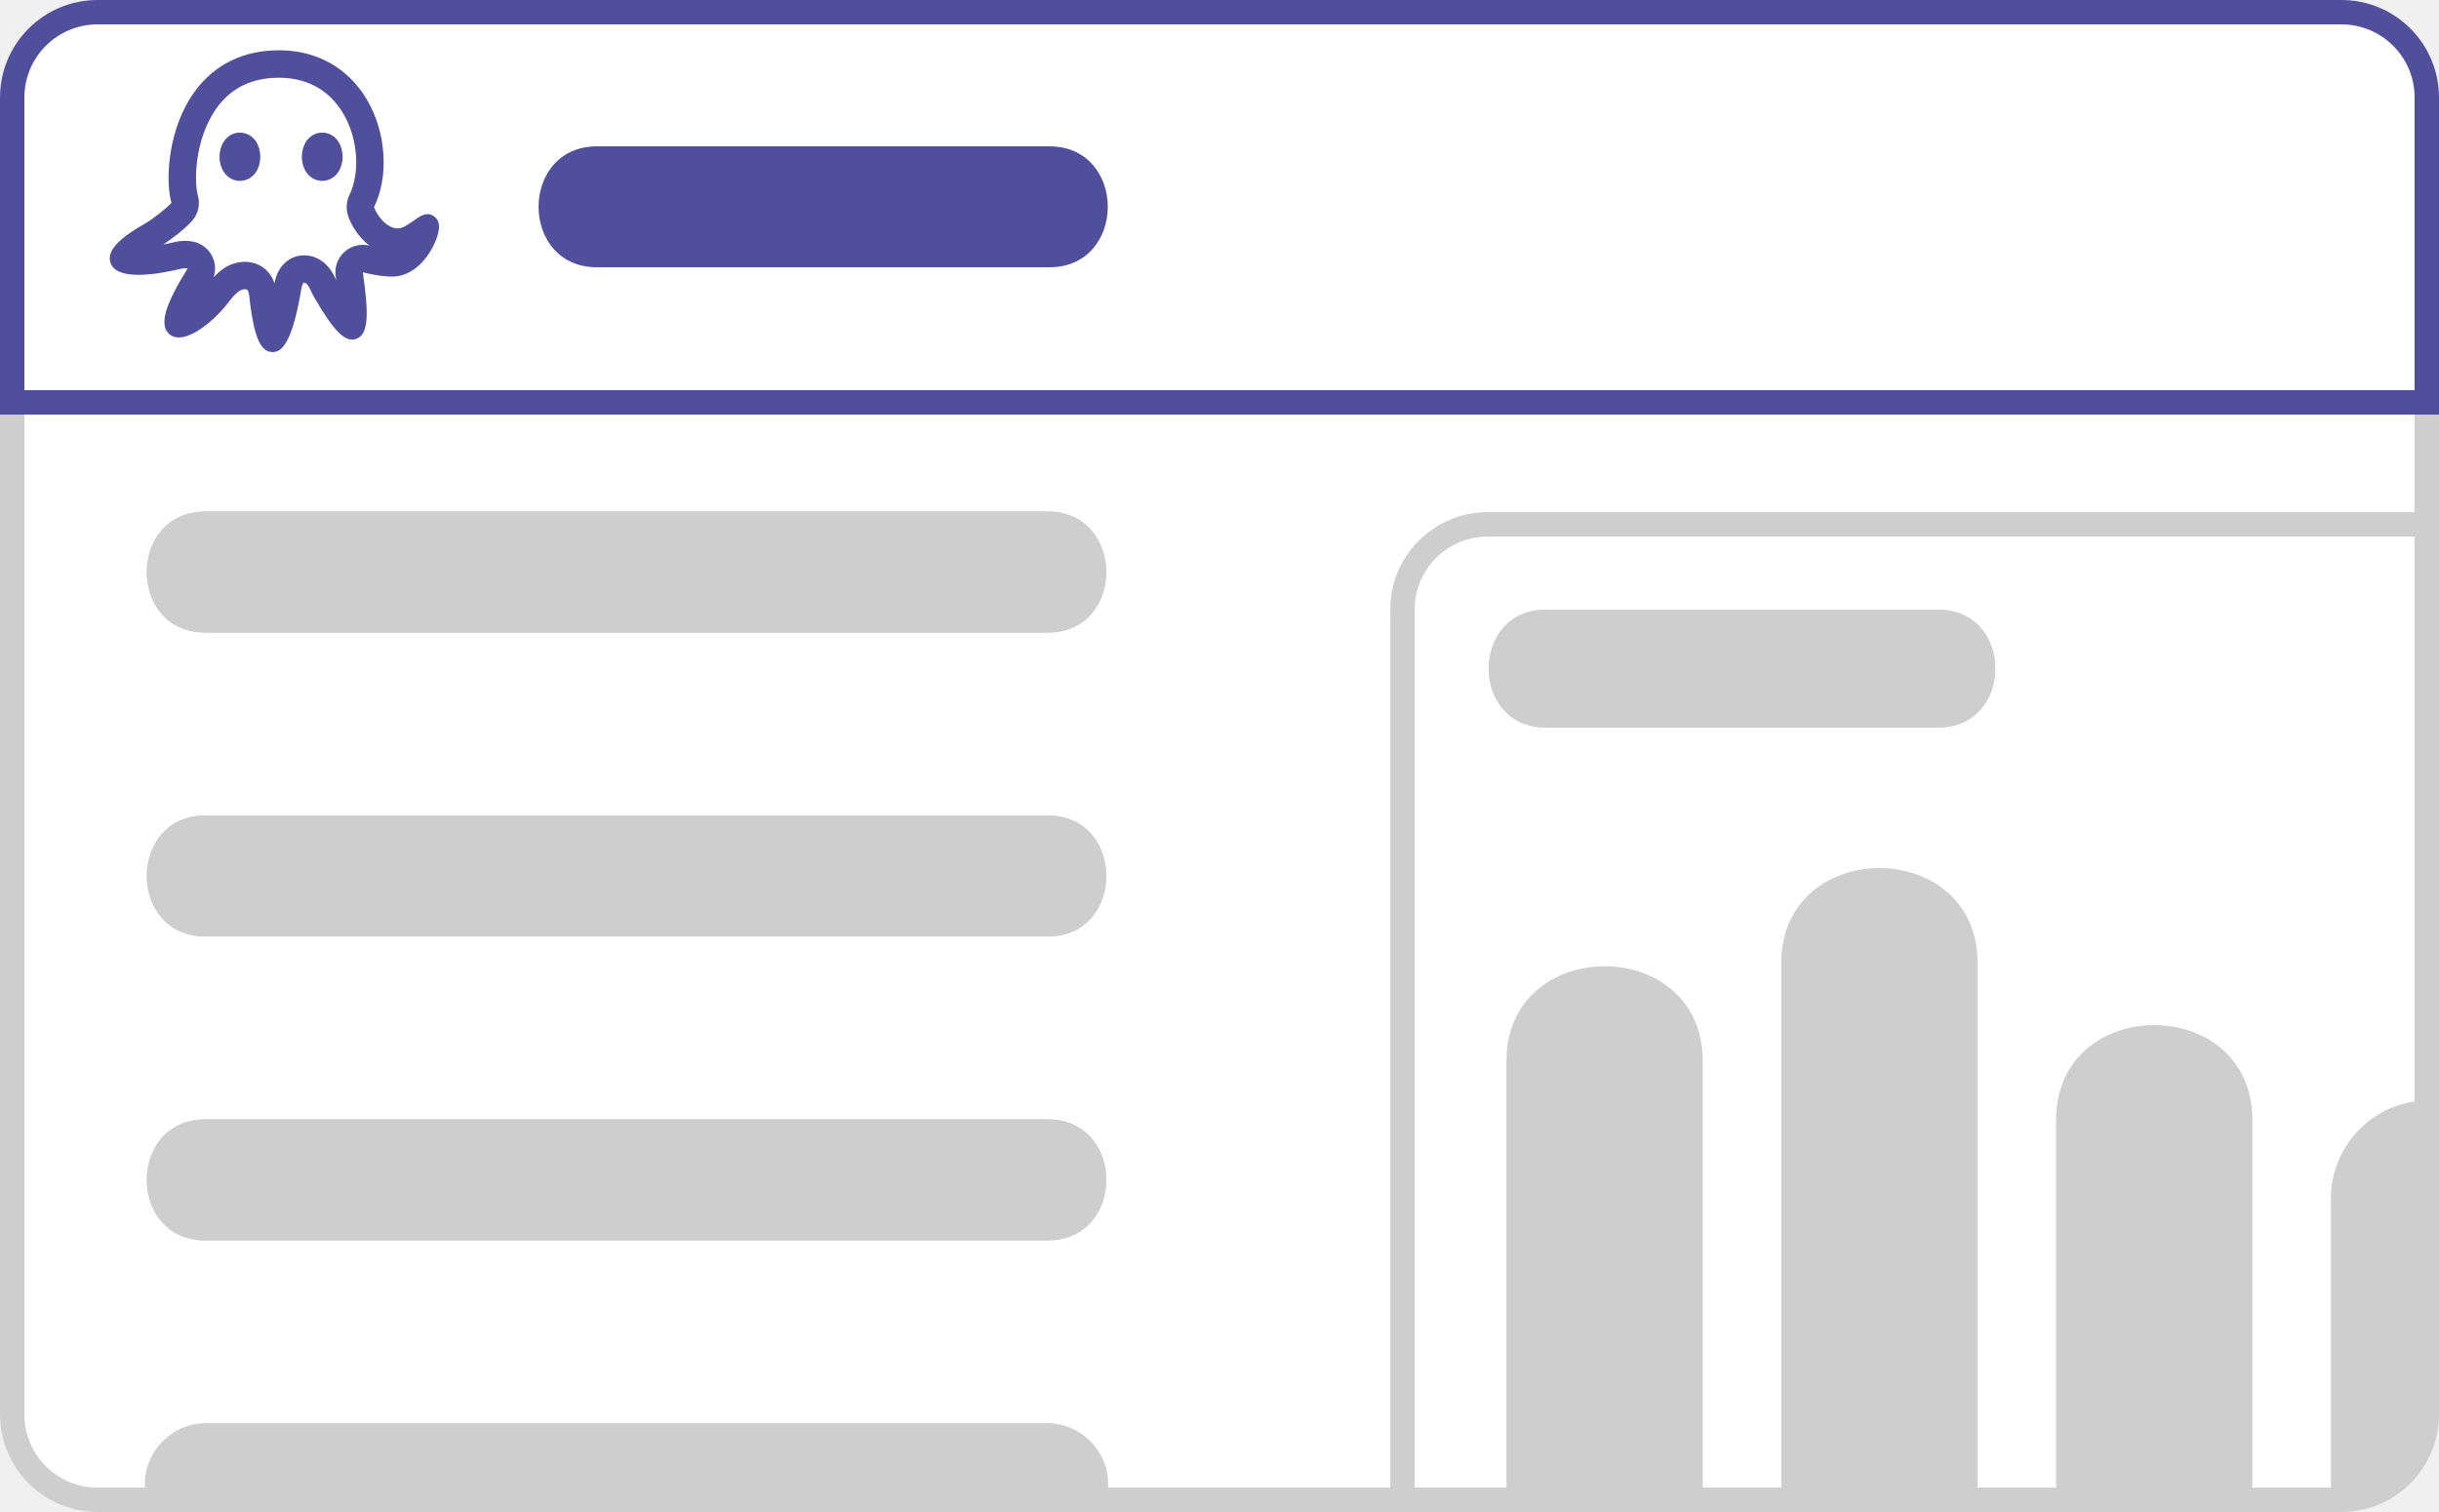
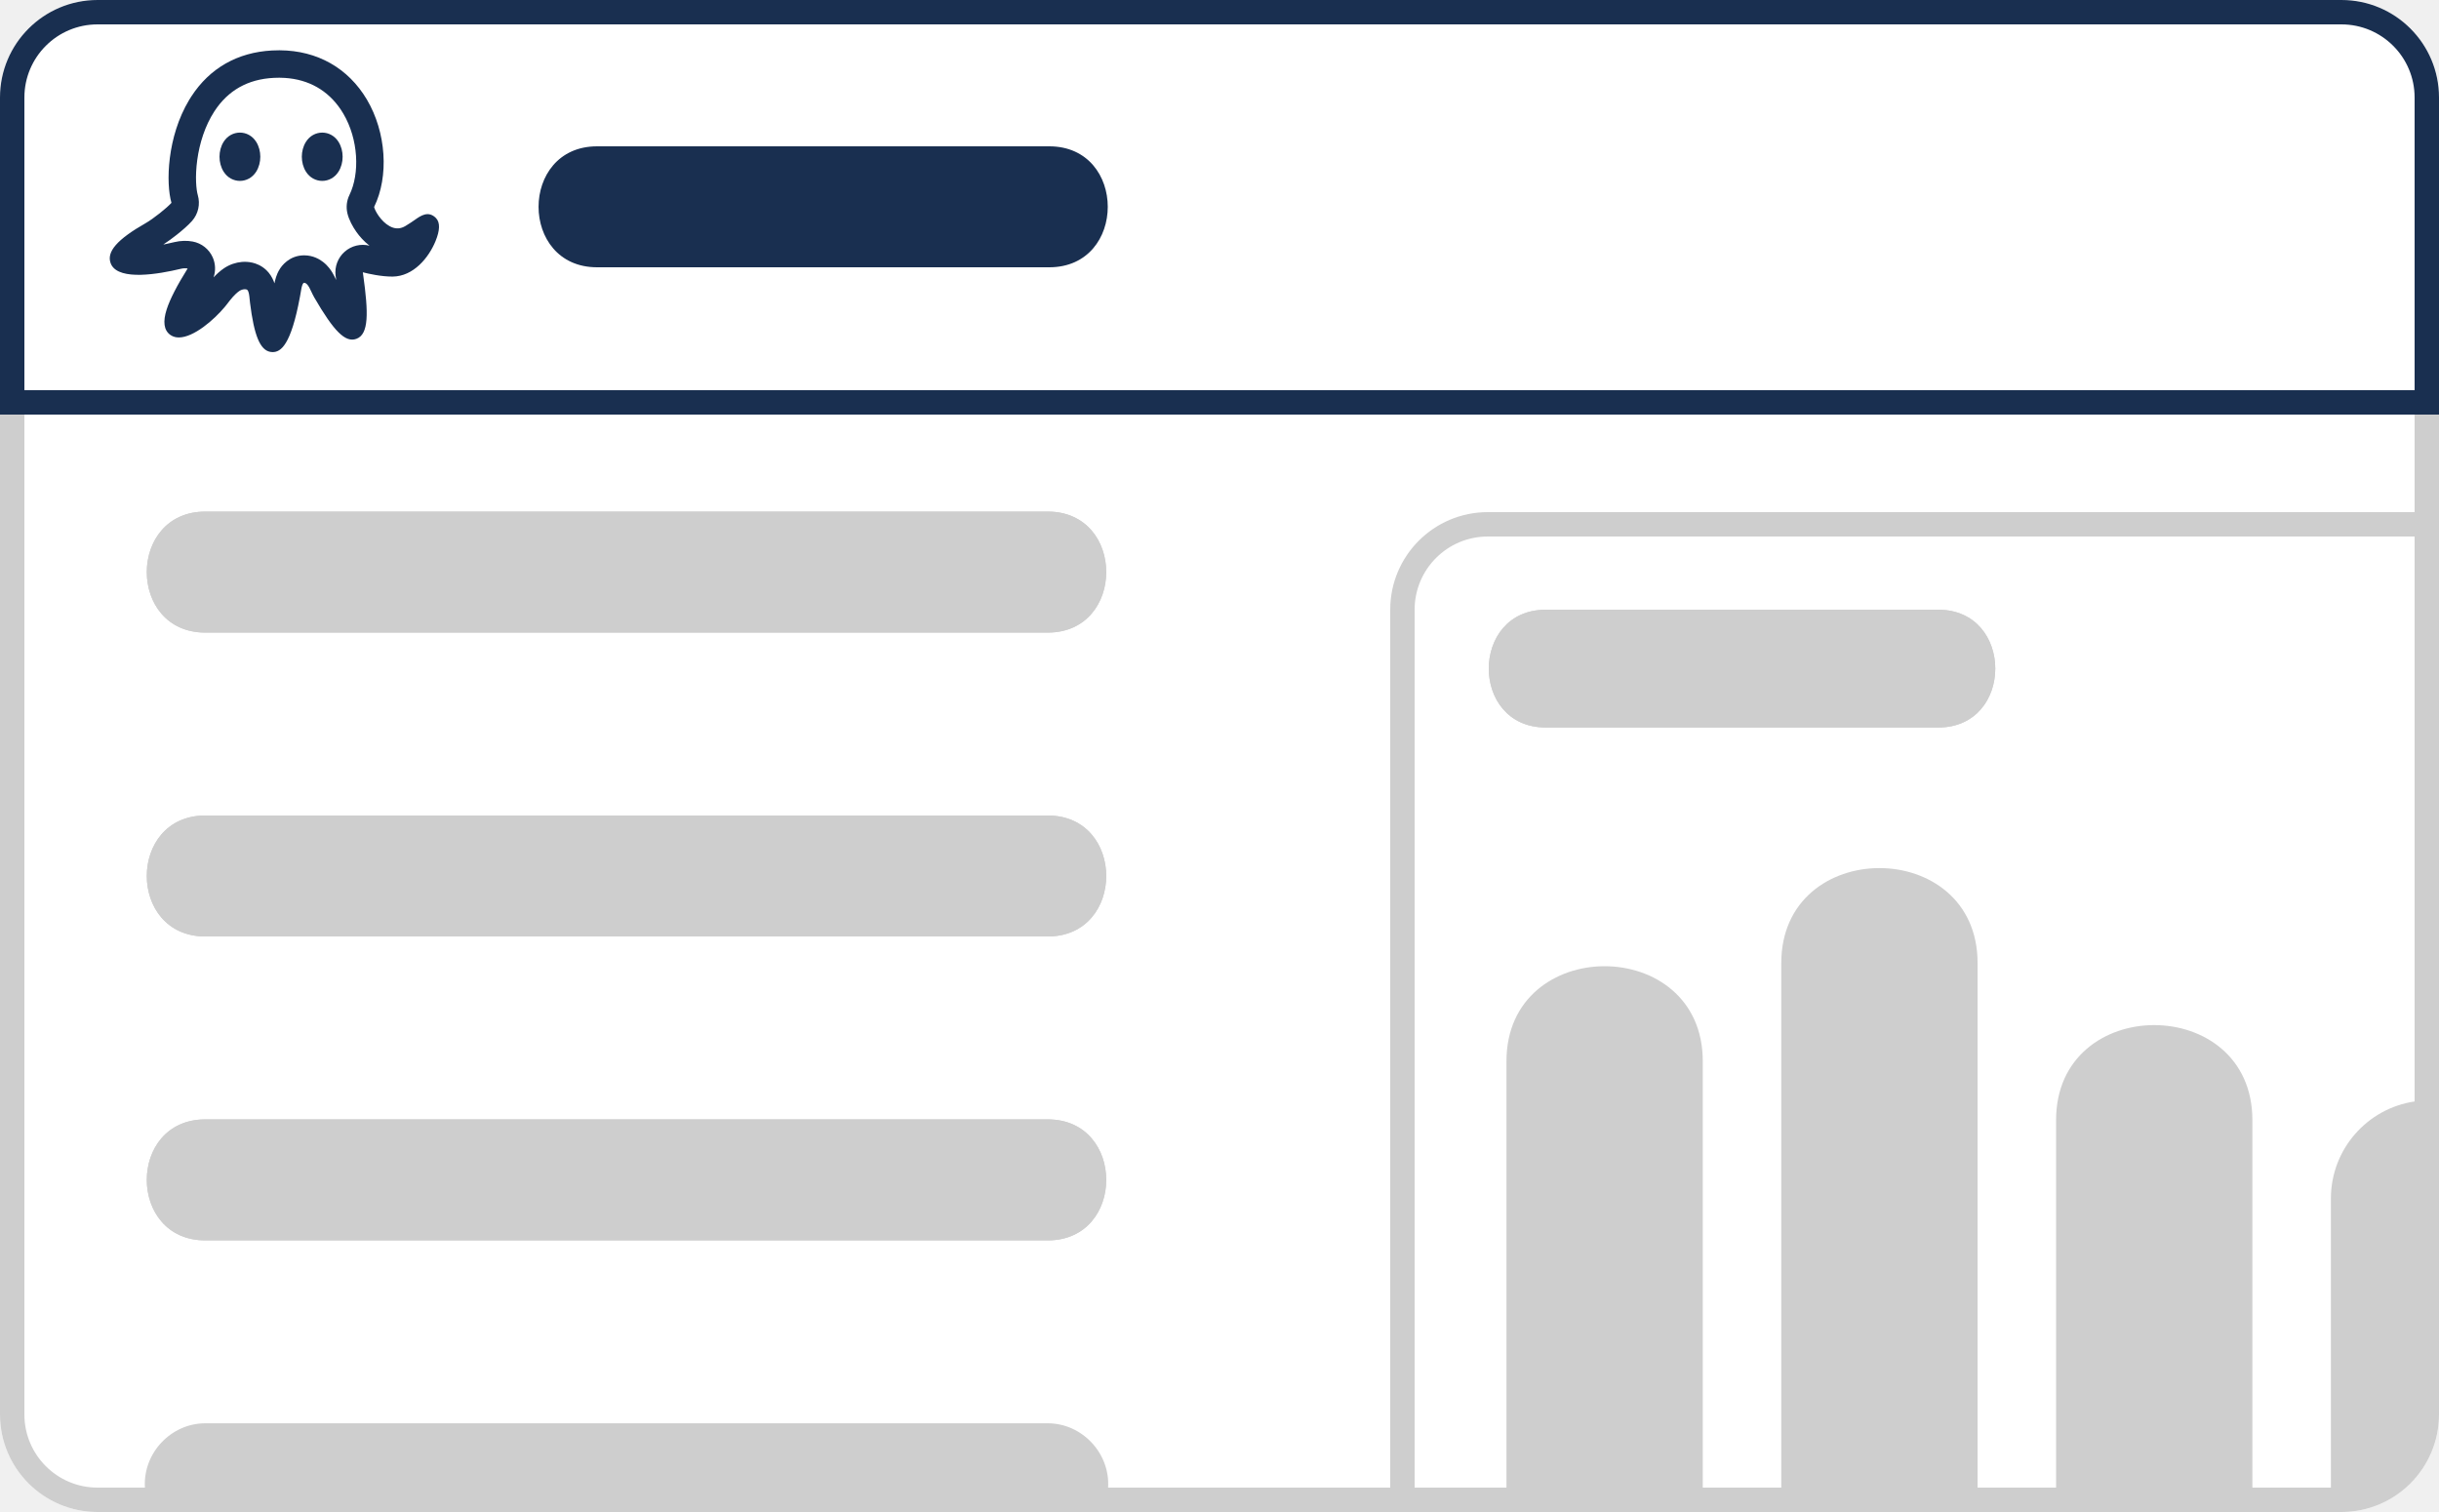
<svg xmlns="http://www.w3.org/2000/svg" width="200" height="124" viewBox="0 0 200 124" fill="none">
  <g clip-path="url(#clip0_7263_157)">
    <path d="M0 8C0 3.582 3.582 0 8 0H192C196.418 0 200 3.582 200 8V116C200 120.418 196.418 124 192 124H8C3.582 124 0 120.418 0 116V8Z" fill="white" />
    <path d="M16.836 41.956H85.913C92.312 41.956 92.312 51.879 85.913 51.879H16.836C10.437 51.879 10.437 41.956 16.836 41.956Z" fill="#CECECE" />
    <path d="M16.836 66.879H85.913C92.312 66.879 92.312 76.802 85.913 76.802H16.836C10.437 76.802 10.437 66.879 16.836 66.879Z" fill="#CECECE" />
    <path d="M16.836 91.802H85.913C92.312 91.802 92.312 101.725 85.913 101.725H16.836C10.437 101.725 10.437 91.802 16.836 91.802Z" fill="#CECECE" />
    <path d="M126.751 50.004H158.943C165.171 50.004 165.171 59.662 158.943 59.662H126.751C120.523 59.662 120.523 50.004 126.751 50.004Z" fill="#CECECE" />
    <path fill-rule="evenodd" clip-rule="evenodd" d="M16.836 41.956H85.913C92.312 41.956 92.312 51.879 85.913 51.879H16.836C10.437 51.879 10.437 41.956 16.836 41.956ZM16.836 66.879H85.913C92.312 66.879 92.312 76.802 85.913 76.802H16.836C10.437 76.802 10.437 66.879 16.836 66.879ZM16.836 91.802H85.913C92.312 91.802 92.312 101.725 85.913 101.725H16.836C10.437 101.725 10.437 91.802 16.836 91.802Z" fill="#CECECE" />
    <path fill-rule="evenodd" clip-rule="evenodd" d="M2 116C2 119.314 4.686 122 8 122H11.884C11.709 119.186 14.01 116.725 16.836 116.725H85.913C88.739 116.725 91.04 119.186 90.865 122H114V50C114 45.582 117.581 42 122 42H198V34H200V116C200 120.418 196.418 124 192 124H8C3.582 124 0 120.418 0 116V34H2V116ZM198 44H122C118.686 44 116 46.686 116 50V122H123.532V87.025C123.532 76.645 139.628 76.645 139.628 87.025V122H146.067V78.977C146.067 68.597 162.163 68.597 162.163 78.977V122H168.601V91.854C168.601 81.474 184.697 81.474 184.697 91.854V122H191.136V98.292C191.136 94.25 194.117 90.903 198 90.331L198 44ZM126.751 50.004H158.943C165.171 50.004 165.171 59.662 158.943 59.662H126.751C120.523 59.662 120.523 50.004 126.751 50.004Z" fill="#CECECE" />
-     <path fill-rule="evenodd" clip-rule="evenodd" d="M192 2H8C4.686 2 2 4.686 2 8V32H198V8C198 4.686 195.314 2 192 2ZM8 0C3.582 0 0 3.582 0 8V34H200V8C200 3.582 196.418 0 192 0H8Z" fill="#4F4F9B" />
-     <path d="M48.96 12H86.04C92.437 12 92.437 21.92 86.04 21.92H48.96C42.563 21.92 42.563 12 48.96 12Z" fill="#4F4F9B" />
-     <path d="M22.874 4.125H22.951C26.023 4.146 28.558 5.585 30.089 8.172C31.672 10.853 31.91 14.454 30.677 16.977C30.745 17.275 31.22 18.147 31.945 18.547L32.112 18.628C32.499 18.789 32.872 18.758 33.245 18.535C33.583 18.335 33.835 18.155 34.04 18.015C34.505 17.687 35.14 17.245 35.767 17.9L35.759 17.895C36.096 18.253 36.079 18.887 35.712 19.78C35.166 21.113 33.915 22.67 32.188 22.683C31.258 22.687 30.209 22.45 29.752 22.33C29.76 22.398 29.773 22.466 29.782 22.543C30.217 25.662 30.255 27.419 29.218 27.79C28.322 28.113 27.388 27.19 25.763 24.382C25.716 24.301 25.674 24.22 25.635 24.14L25.523 23.905C25.411 23.666 25.312 23.454 25.175 23.316L25.114 23.262C25.055 23.215 24.994 23.19 24.943 23.19C24.799 23.19 24.721 23.63 24.712 23.683C24.705 23.726 24.697 23.768 24.689 23.81L24.094 24.58L24.595 24.343C23.858 28.318 23.023 28.875 22.358 28.875H22.333L22.16 28.857C21.323 28.701 20.834 27.506 20.503 24.836C20.49 24.739 20.48 24.645 20.472 24.547C20.442 24.233 20.412 23.934 20.293 23.789C20.203 23.683 19.878 23.696 19.631 23.862C19.243 24.126 18.915 24.551 18.625 24.93L18.456 25.143C17.555 26.232 15.881 27.675 14.665 27.675L14.474 27.662C14.287 27.636 14.114 27.569 13.957 27.458C13.441 27.083 13.343 26.381 13.667 25.377C13.936 24.539 14.516 23.411 15.386 22.02C15.25 21.994 15.05 21.99 14.824 22.045C12.976 22.49 9.835 23.019 9.136 21.725L9.077 21.594C8.718 20.65 9.606 19.632 11.952 18.296C12.566 17.947 13.697 17.045 14.06 16.632C13.593 15.036 13.69 11.224 15.512 8.194L15.694 7.904C17.202 5.587 19.474 4.293 22.301 4.14L22.874 4.125ZM24.595 24.343L24.094 24.58L24.099 24.573L24.596 24.34C24.596 24.341 24.595 24.342 24.595 24.343ZM24.596 24.34L24.099 24.573L24.689 23.81C24.658 23.993 24.628 24.17 24.596 24.34ZM22.874 6.375C20.648 6.375 18.972 7.216 17.806 8.803L17.58 9.13C16.806 10.322 16.362 11.756 16.176 13.11C15.984 14.503 16.095 15.576 16.219 16C16.435 16.739 16.258 17.538 15.75 18.117C15.425 18.486 14.914 18.921 14.497 19.251C14.163 19.516 13.765 19.81 13.391 20.051C13.456 20.038 13.522 20.029 13.587 20.016L14.296 19.857C14.829 19.728 15.351 19.724 15.8 19.808C16.532 19.945 17.148 20.434 17.447 21.115C17.676 21.637 17.694 22.22 17.513 22.748C17.754 22.491 18.04 22.223 18.367 22.001L18.379 21.993C18.838 21.686 19.35 21.524 19.828 21.482C20.069 21.462 20.375 21.465 20.708 21.544C20.968 21.606 21.428 21.759 21.841 22.155L22.014 22.34L22.029 22.357C22.277 22.658 22.421 22.978 22.508 23.235C22.528 23.126 22.57 22.928 22.639 22.716C22.681 22.589 22.777 22.313 22.966 22.026C23.076 21.858 23.695 20.94 24.943 20.94C25.695 20.94 26.237 21.283 26.502 21.491C26.902 21.803 27.141 22.164 27.272 22.387C27.402 22.606 27.508 22.838 27.559 22.947C27.562 22.953 27.565 22.958 27.568 22.964C27.563 22.928 27.559 22.891 27.553 22.853C27.551 22.833 27.548 22.812 27.546 22.792C27.547 22.801 27.547 22.802 27.543 22.771C27.541 22.76 27.536 22.733 27.533 22.709C27.529 22.683 27.524 22.649 27.519 22.61C27.427 21.869 27.707 21.131 28.268 20.639C28.823 20.151 29.583 19.968 30.299 20.148C29.83 19.785 29.476 19.372 29.232 19.029C28.929 18.603 28.611 18.033 28.484 17.479C28.369 16.977 28.43 16.451 28.655 15.989C29.516 14.227 29.398 11.43 28.152 9.318L27.935 8.973C26.882 7.413 25.319 6.515 23.361 6.39L22.935 6.375H22.874Z" fill="#4F4F9B" />
-     <path fill-rule="evenodd" clip-rule="evenodd" d="M25.082 11.641C25.716 10.619 27.132 10.62 27.764 11.642C28.207 12.356 28.207 13.355 27.764 14.069C27.131 15.091 25.715 15.091 25.082 14.069C24.639 13.355 24.639 12.354 25.082 11.641Z" fill="#4F4F9B" />
-     <path fill-rule="evenodd" clip-rule="evenodd" d="M18.332 11.641C18.966 10.619 20.382 10.62 21.014 11.642C21.457 12.356 21.457 13.355 21.014 14.069C20.381 15.091 18.965 15.091 18.332 14.069C17.889 13.355 17.889 12.354 18.332 11.641Z" fill="#4F4F9B" />
+     <path fill-rule="evenodd" clip-rule="evenodd" d="M192 2H8C4.686 2 2 4.686 2 8V32H198V8C198 4.686 195.314 2 192 2ZM8 0C3.582 0 0 3.582 0 8V34H200V8C200 3.582 196.418 0 192 0H8Z" fill="#192F50" />
+     <path d="M48.96 12H86.04C92.437 12 92.437 21.92 86.04 21.92H48.96C42.563 21.92 42.563 12 48.96 12Z" fill="#192F50" />
+     <path d="M22.874 4.125H22.951C26.023 4.146 28.558 5.585 30.089 8.172C31.672 10.853 31.91 14.454 30.677 16.977C30.745 17.275 31.22 18.147 31.945 18.547L32.112 18.628C32.499 18.789 32.872 18.758 33.245 18.535C33.583 18.335 33.835 18.155 34.04 18.015C34.505 17.687 35.14 17.245 35.767 17.9L35.759 17.895C36.096 18.253 36.079 18.887 35.712 19.78C35.166 21.113 33.915 22.67 32.188 22.683C31.258 22.687 30.209 22.45 29.752 22.33C29.76 22.398 29.773 22.466 29.782 22.543C30.217 25.662 30.255 27.419 29.218 27.79C28.322 28.113 27.388 27.19 25.763 24.382C25.716 24.301 25.674 24.22 25.635 24.14L25.523 23.905C25.411 23.666 25.312 23.454 25.175 23.316L25.114 23.262C25.055 23.215 24.994 23.19 24.943 23.19C24.799 23.19 24.721 23.63 24.712 23.683C24.705 23.726 24.697 23.768 24.689 23.81L24.094 24.58L24.595 24.343C23.858 28.318 23.023 28.875 22.358 28.875H22.333L22.16 28.857C21.323 28.701 20.834 27.506 20.503 24.836C20.49 24.739 20.48 24.645 20.472 24.547C20.442 24.233 20.412 23.934 20.293 23.789C20.203 23.683 19.878 23.696 19.631 23.862C19.243 24.126 18.915 24.551 18.625 24.93L18.456 25.143C17.555 26.232 15.881 27.675 14.665 27.675L14.474 27.662C14.287 27.636 14.114 27.569 13.957 27.458C13.441 27.083 13.343 26.381 13.667 25.377C13.936 24.539 14.516 23.411 15.386 22.02C15.25 21.994 15.05 21.99 14.824 22.045C12.976 22.49 9.835 23.019 9.136 21.725L9.077 21.594C8.718 20.65 9.606 19.632 11.952 18.296C12.566 17.947 13.697 17.045 14.06 16.632C13.593 15.036 13.69 11.224 15.512 8.194L15.694 7.904C17.202 5.587 19.474 4.293 22.301 4.14L22.874 4.125ZM24.595 24.343L24.094 24.58L24.099 24.573L24.596 24.34C24.596 24.341 24.595 24.342 24.595 24.343ZM24.596 24.34L24.099 24.573L24.689 23.81C24.658 23.993 24.628 24.17 24.596 24.34ZM22.874 6.375C20.648 6.375 18.972 7.216 17.806 8.803L17.58 9.13C16.806 10.322 16.362 11.756 16.176 13.11C15.984 14.503 16.095 15.576 16.219 16C16.435 16.739 16.258 17.538 15.75 18.117C15.425 18.486 14.914 18.921 14.497 19.251C14.163 19.516 13.765 19.81 13.391 20.051C13.456 20.038 13.522 20.029 13.587 20.016L14.296 19.857C14.829 19.728 15.351 19.724 15.8 19.808C16.532 19.945 17.148 20.434 17.447 21.115C17.676 21.637 17.694 22.22 17.513 22.748C17.754 22.491 18.04 22.223 18.367 22.001L18.379 21.993C18.838 21.686 19.35 21.524 19.828 21.482C20.069 21.462 20.375 21.465 20.708 21.544C20.968 21.606 21.428 21.759 21.841 22.155L22.014 22.34L22.029 22.357C22.277 22.658 22.421 22.978 22.508 23.235C22.528 23.126 22.57 22.928 22.639 22.716C22.681 22.589 22.777 22.313 22.966 22.026C23.076 21.858 23.695 20.94 24.943 20.94C25.695 20.94 26.237 21.283 26.502 21.491C26.902 21.803 27.141 22.164 27.272 22.387C27.402 22.606 27.508 22.838 27.559 22.947C27.562 22.953 27.565 22.958 27.568 22.964C27.563 22.928 27.559 22.891 27.553 22.853C27.551 22.833 27.548 22.812 27.546 22.792C27.547 22.801 27.547 22.802 27.543 22.771C27.541 22.76 27.536 22.733 27.533 22.709C27.529 22.683 27.524 22.649 27.519 22.61C27.427 21.869 27.707 21.131 28.268 20.639C28.823 20.151 29.583 19.968 30.299 20.148C29.83 19.785 29.476 19.372 29.232 19.029C28.929 18.603 28.611 18.033 28.484 17.479C28.369 16.977 28.43 16.451 28.655 15.989C29.516 14.227 29.398 11.43 28.152 9.318L27.935 8.973C26.882 7.413 25.319 6.515 23.361 6.39L22.935 6.375H22.874Z" fill="#192F50" />
+     <path fill-rule="evenodd" clip-rule="evenodd" d="M25.082 11.641C25.716 10.619 27.132 10.62 27.764 11.642C28.207 12.356 28.207 13.355 27.764 14.069C27.131 15.091 25.715 15.091 25.082 14.069C24.639 13.355 24.639 12.354 25.082 11.641Z" fill="#192F50" />
+     <path fill-rule="evenodd" clip-rule="evenodd" d="M18.332 11.641C18.966 10.619 20.382 10.62 21.014 11.642C21.457 12.356 21.457 13.355 21.014 14.069C20.381 15.091 18.965 15.091 18.332 14.069C17.889 13.355 17.889 12.354 18.332 11.641Z" fill="#192F50" />
  </g>
  <defs>
    <clipPath id="clip0_7263_157">
      <rect width="200" height="124" fill="white" />
    </clipPath>
  </defs>
</svg>
